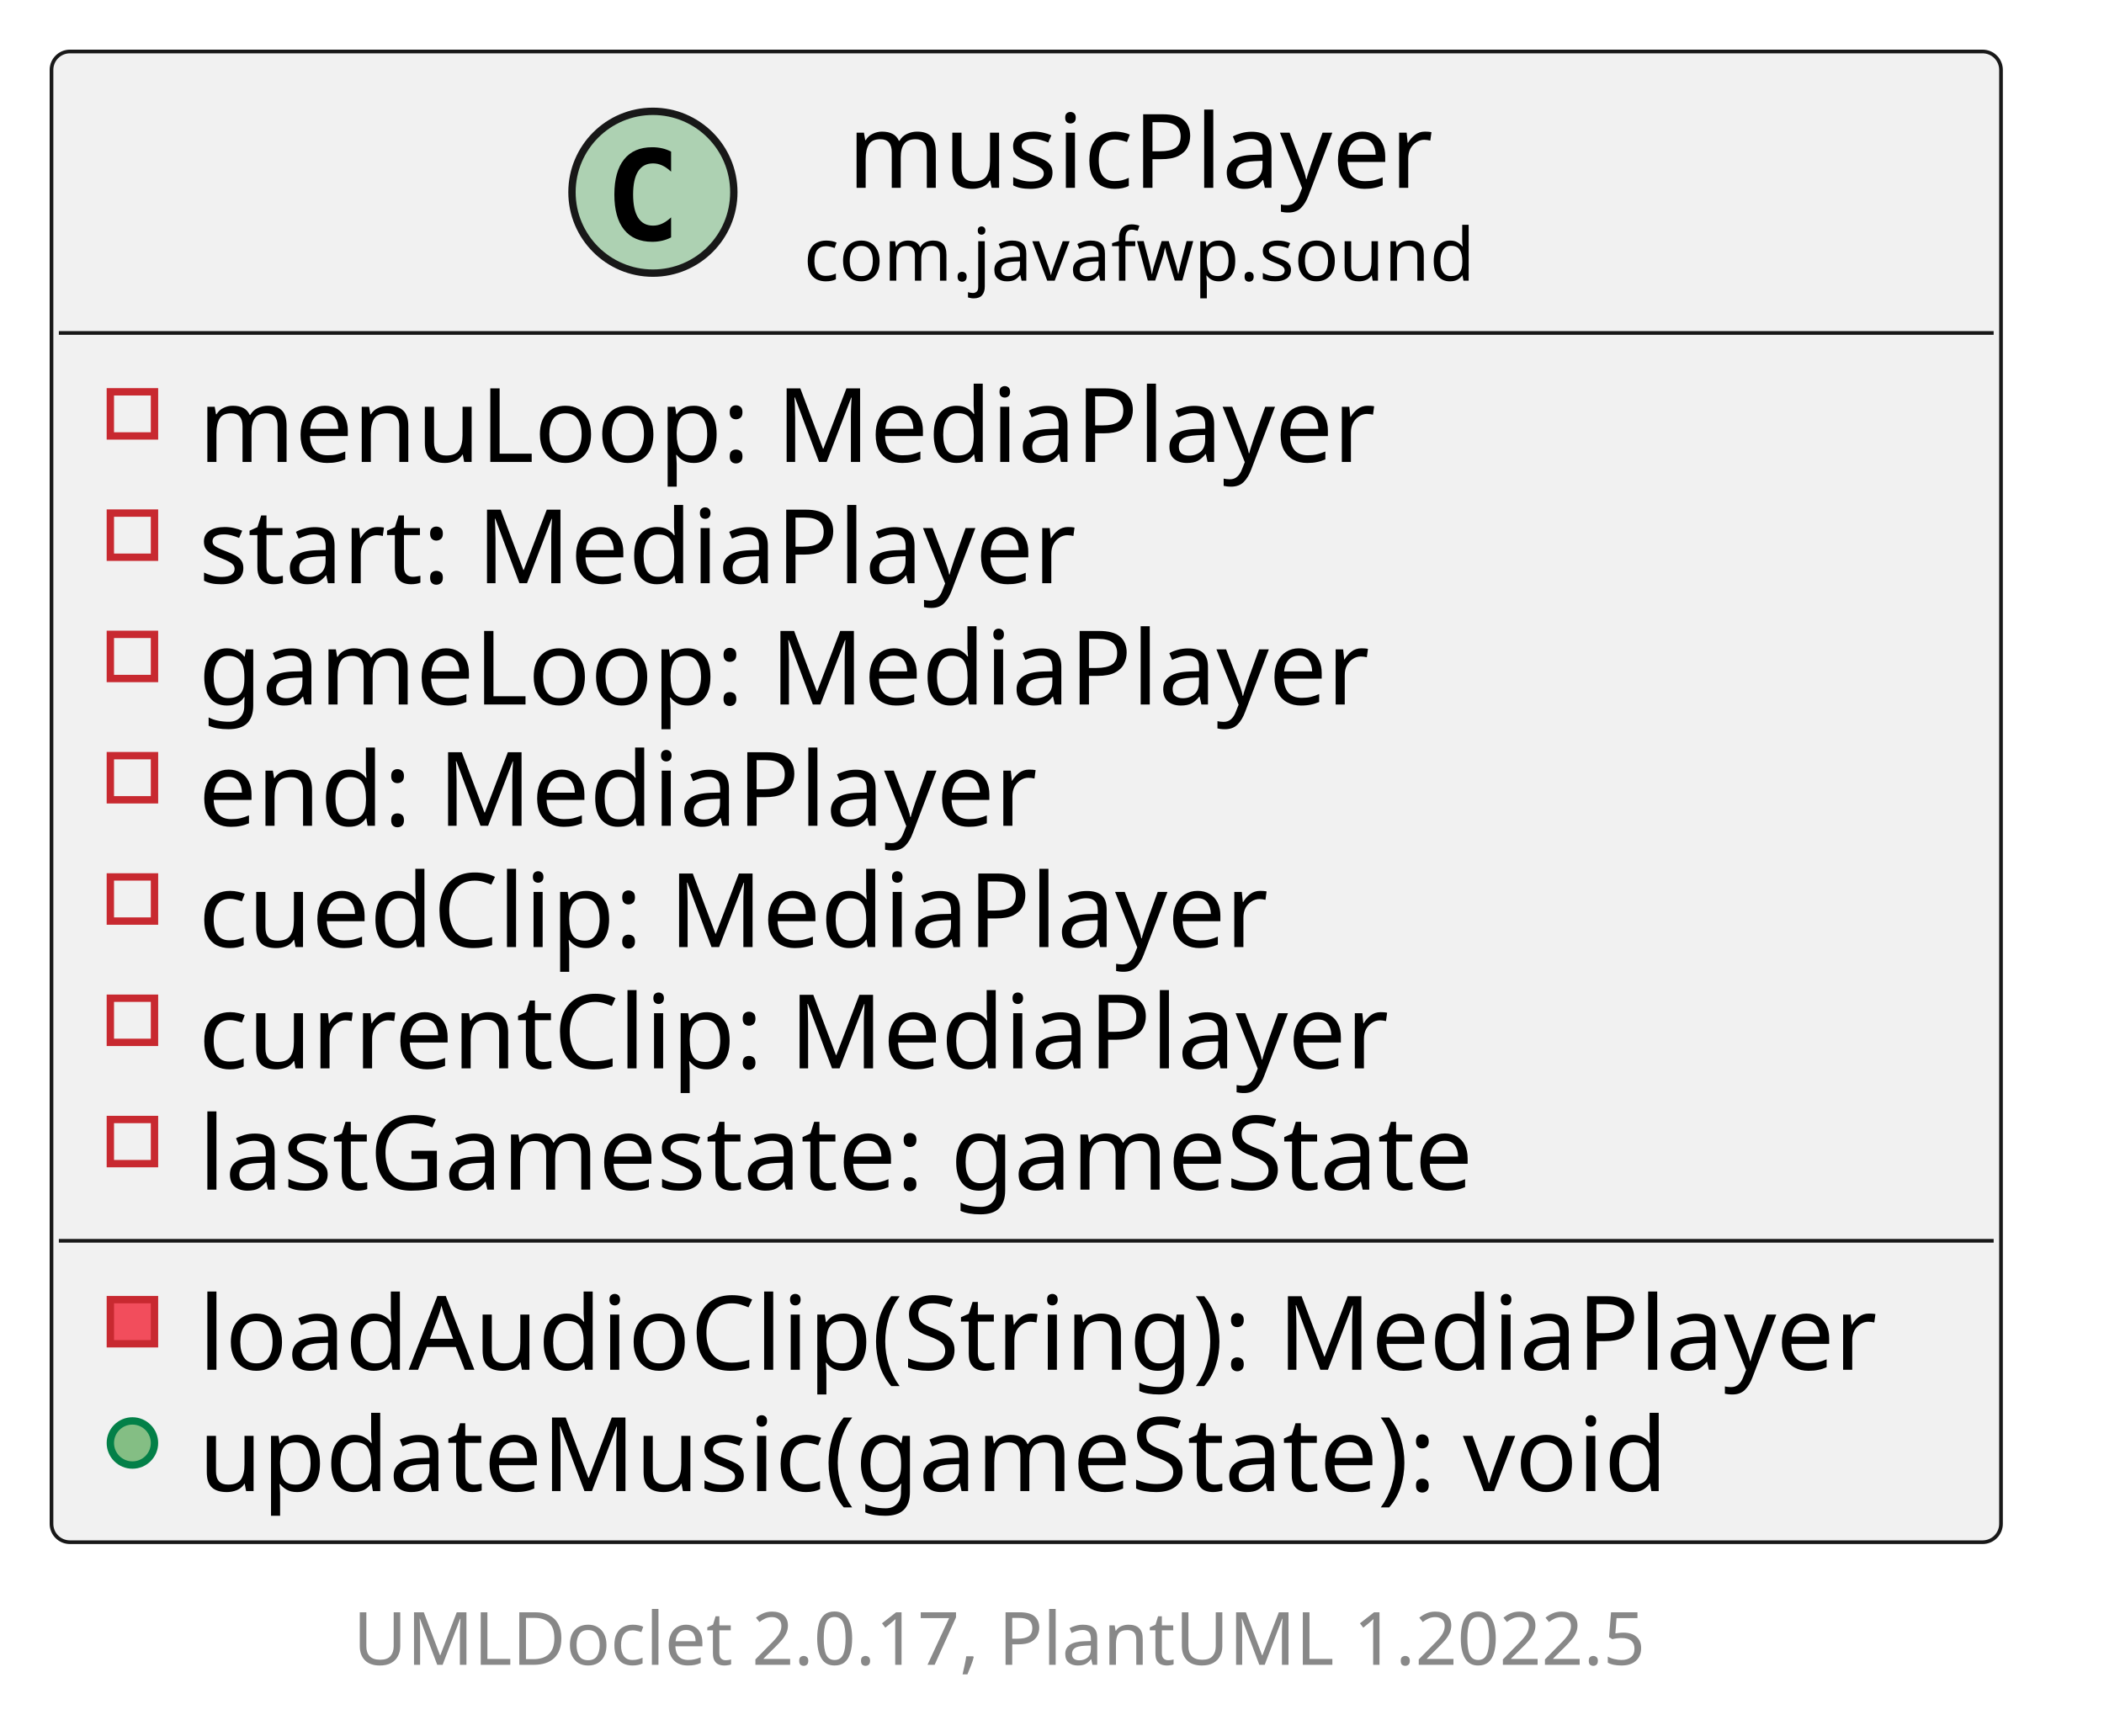
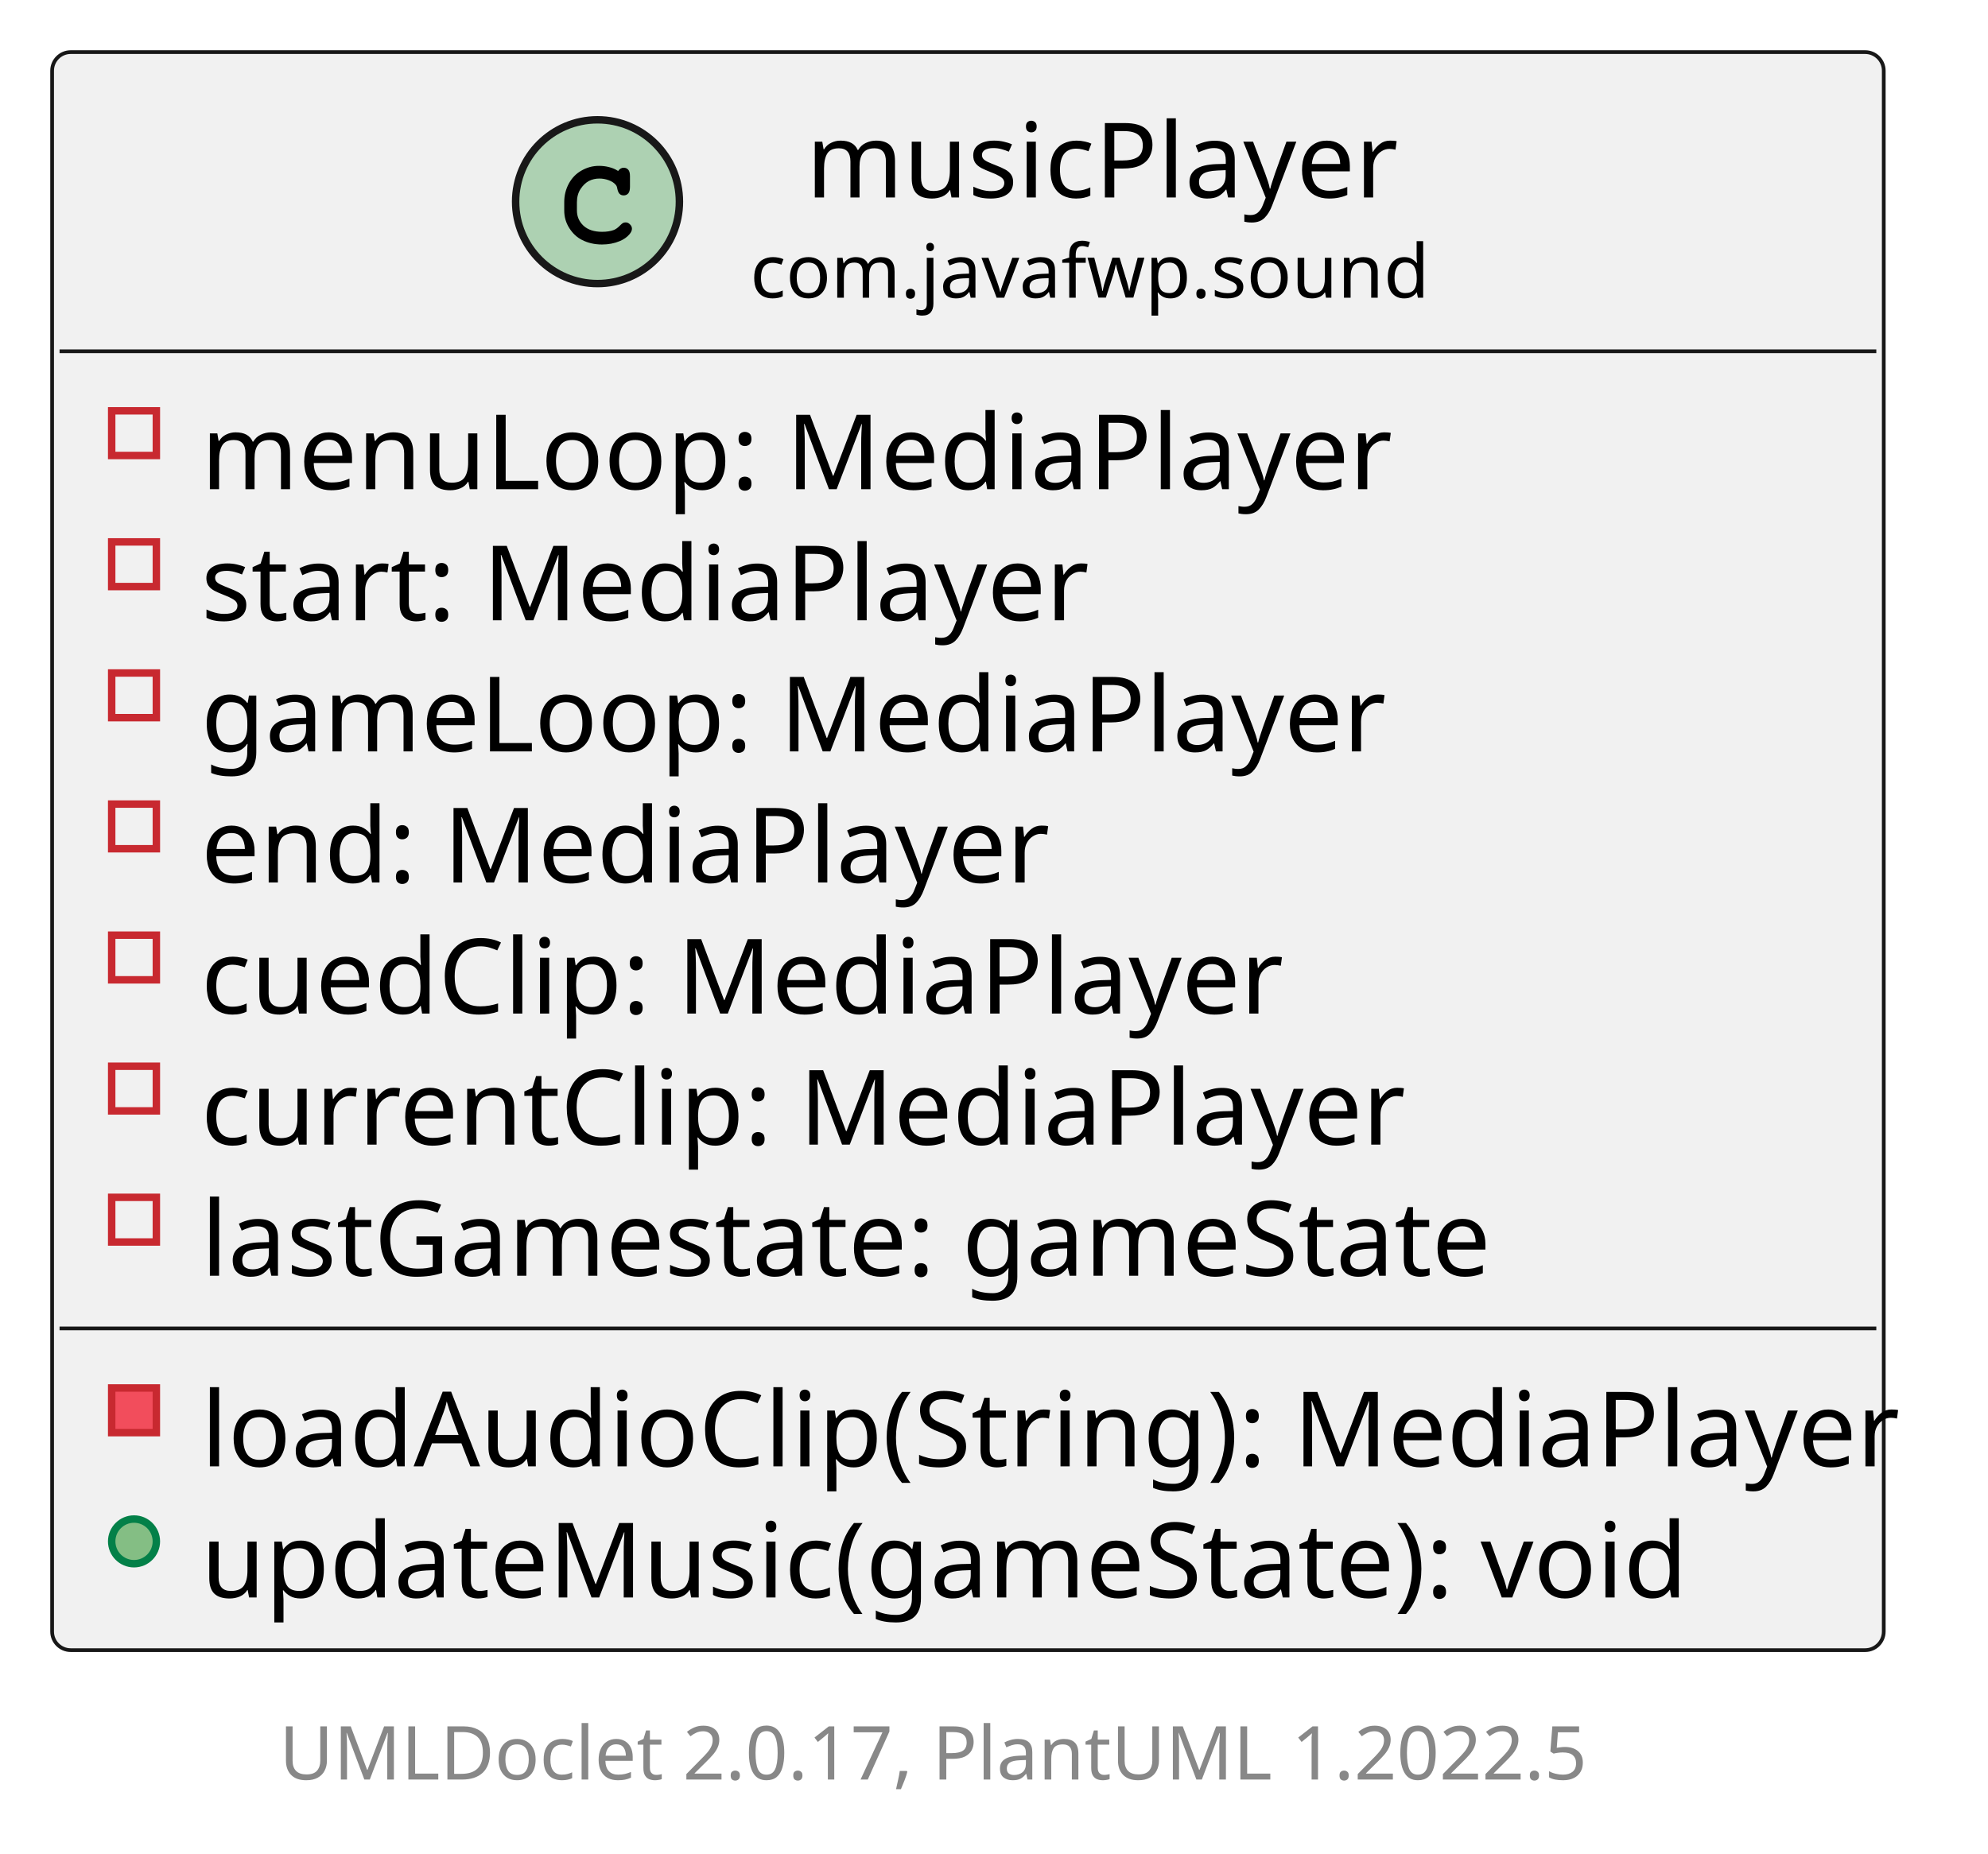
- <svg xmlns="http://www.w3.org/2000/svg" xmlns:xlink="http://www.w3.org/1999/xlink" contentStyleType="text/css" height="236px" preserveAspectRatio="none" style="width:286px;height:236px;background:#FFFFFF;" version="1.1" viewBox="0 0 286 236" width="286px" zoomAndPan="magnify">
+ <svg xmlns="http://www.w3.org/2000/svg" xmlns:xlink="http://www.w3.org/1999/xlink" contentStyleType="text/css" height="249px" preserveAspectRatio="none" style="width:267px;height:249px;background:#FFFFFF;" version="1.1" viewBox="0 0 267 249" width="267px" zoomAndPan="magnify">
  <defs />
  <g>
    <a href="musicPlayer.html" target="_top" title="musicPlayer.html" xlink:actuate="onRequest" xlink:href="musicPlayer.html" xlink:show="new" xlink:title="musicPlayer.html" xlink:type="simple">
      <g id="elem_com.javafwp.sound.musicPlayer">
-         <rect codeLine="5" fill="#F1F1F1" height="202.66" id="com.javafwp.sound.musicPlayer" rx="2.5" ry="2.5" style="stroke:#181818;stroke-width:0.5;" width="265" x="7" y="7" />
-         <ellipse cx="88.75" cy="26.133" fill="#ADD1B2" rx="11" ry="11" style="stroke:#181818;stroke-width:1.0;" />
-         <path d="M91.223,32.276 Q90.642,32.575 90.003,32.724 Q89.364,32.873 88.658,32.873 Q86.151,32.873 84.832,31.222 Q83.512,29.57 83.512,26.449 Q83.512,23.319 84.832,21.668 Q86.151,20.016 88.658,20.016 Q89.364,20.016 90.011,20.165 Q90.659,20.314 91.223,20.613 L91.223,23.336 Q90.592,22.755 89.999,22.485 Q89.405,22.215 88.774,22.215 Q87.43,22.215 86.745,23.282 Q86.06,24.349 86.06,26.449 Q86.06,28.541 86.745,29.607 Q87.43,30.674 88.774,30.674 Q89.405,30.674 89.999,30.404 Q90.592,30.134 91.223,29.553 Z " fill="#000000" />
-         <text fill="#000000" font-family="sans-serif" font-size="14" lengthAdjust="spacing" textLength="81" x="115.25" y="25.535">musicPlayer</text>
-         <text fill="#000000" font-family="sans-serif" font-size="10" lengthAdjust="spacing" textLength="93" x="109.25" y="38.156">com.javafwp.sound</text>
-         <line style="stroke:#181818;stroke-width:0.5;" x1="8" x2="271" y1="45.266" y2="45.266" />
-         <rect fill="none" height="6" style="stroke:#C82930;stroke-width:1.0;" width="6" x="15" y="53.266" />
-         <text fill="#000000" font-family="sans-serif" font-size="14" lengthAdjust="spacing" textLength="163" x="27" y="62.801">menuLoop: MediaPlayer</text>
-         <rect fill="none" height="6" style="stroke:#C82930;stroke-width:1.0;" width="6" x="15" y="69.754" />
-         <text fill="#000000" font-family="sans-serif" font-size="14" lengthAdjust="spacing" textLength="121" x="27" y="79.289">start: MediaPlayer</text>
-         <rect fill="none" height="6" style="stroke:#C82930;stroke-width:1.0;" width="6" x="15" y="86.242" />
-         <text fill="#000000" font-family="sans-serif" font-size="14" lengthAdjust="spacing" textLength="162" x="27" y="95.777">gameLoop: MediaPlayer</text>
-         <rect fill="none" height="6" style="stroke:#C82930;stroke-width:1.0;" width="6" x="15" y="102.731" />
-         <text fill="#000000" font-family="sans-serif" font-size="14" lengthAdjust="spacing" textLength="116" x="27" y="112.266">end: MediaPlayer</text>
-         <rect fill="none" height="6" style="stroke:#C82930;stroke-width:1.0;" width="6" x="15" y="119.219" />
-         <text fill="#000000" font-family="sans-serif" font-size="14" lengthAdjust="spacing" textLength="150" x="27" y="128.754">cuedClip: MediaPlayer</text>
-         <rect fill="none" height="6" style="stroke:#C82930;stroke-width:1.0;" width="6" x="15" y="135.707" />
-         <text fill="#000000" font-family="sans-serif" font-size="14" lengthAdjust="spacing" textLength="167" x="27" y="145.242">currentClip: MediaPlayer</text>
-         <rect fill="none" height="6" style="stroke:#C82930;stroke-width:1.0;" width="6" x="15" y="152.195" />
-         <text fill="#000000" font-family="sans-serif" font-size="14" lengthAdjust="spacing" textLength="176" x="27" y="161.731">lastGamestate: gameState</text>
-         <line style="stroke:#181818;stroke-width:0.5;" x1="8" x2="271" y1="168.684" y2="168.684" />
-         <rect fill="#F24D5C" height="6" style="stroke:#C82930;stroke-width:1.0;" width="6" x="15" y="176.684" />
-         <text fill="#000000" font-family="sans-serif" font-size="14" lengthAdjust="spacing" textLength="239" x="27" y="186.219">loadAudioClip(String): MediaPlayer</text>
-         <ellipse cx="18" cy="196.172" fill="#84BE84" rx="3" ry="3" style="stroke:#038048;stroke-width:1.0;" />
-         <text fill="#000000" font-family="sans-serif" font-size="14" lengthAdjust="spacing" textLength="206" x="27" y="202.707">updateMusic(gameState): void</text>
+         <rect codeLine="5" fill="#F1F1F1" height="214.672" id="com.javafwp.sound.musicPlayer" rx="2.5" ry="2.5" style="stroke:#181818;stroke-width:0.5;" width="246" x="7" y="7" />
+         <ellipse cx="80.25" cy="27.094" fill="#ADD1B2" rx="11" ry="11" style="stroke:#181818;stroke-width:1.0;" />
+         <path d="M83.016,22.969 Q83.172,22.75 83.359,22.641 Q83.547,22.531 83.766,22.531 Q84.141,22.531 84.375,22.797 Q84.609,23.047 84.609,23.656 L84.609,25.109 Q84.609,25.719 84.375,25.984 Q84.141,26.25 83.766,26.25 Q83.422,26.25 83.219,26.047 Q83.016,25.859 82.906,25.344 Q82.859,24.984 82.672,24.797 Q82.344,24.422 81.734,24.203 Q81.125,23.984 80.5,23.984 Q79.734,23.984 79.094,24.312 Q78.469,24.641 77.969,25.391 Q77.484,26.141 77.484,27.172 L77.484,28.266 Q77.484,29.5 78.375,30.328 Q79.266,31.141 80.859,31.141 Q81.797,31.141 82.453,30.891 Q82.844,30.734 83.266,30.297 Q83.531,30.031 83.672,29.953 Q83.828,29.875 84.031,29.875 Q84.359,29.875 84.609,30.141 Q84.875,30.391 84.875,30.734 Q84.875,31.078 84.531,31.484 Q84.031,32.062 83.234,32.391 Q82.156,32.844 80.859,32.844 Q79.344,32.844 78.141,32.219 Q77.156,31.719 76.469,30.656 Q75.781,29.578 75.781,28.297 L75.781,27.141 Q75.781,25.812 76.391,24.672 Q77.016,23.516 78.109,22.906 Q79.203,22.281 80.438,22.281 Q81.172,22.281 81.812,22.453 Q82.469,22.609 83.016,22.969 Z " fill="#000000" />
+         <text fill="#000000" font-family="sans-serif" font-size="14" lengthAdjust="spacing" textLength="76" x="108.25" y="26.533">musicPlayer</text>
+         <text fill="#000000" font-family="sans-serif" font-size="10" lengthAdjust="spacing" textLength="91" x="100.75" y="39.99">com.javafwp.sound</text>
+         <line style="stroke:#181818;stroke-width:0.5;" x1="8" x2="252" y1="47.188" y2="47.188" />
+         <rect fill="none" height="6" style="stroke:#C82930;stroke-width:1.0;" width="6" x="15" y="55.188" />
+         <text fill="#000000" font-family="sans-serif" font-size="14" lengthAdjust="spacing" textLength="153" x="27" y="65.721">menuLoop: MediaPlayer</text>
+         <rect fill="none" height="6" style="stroke:#C82930;stroke-width:1.0;" width="6" x="15" y="72.797" />
+         <text fill="#000000" font-family="sans-serif" font-size="14" lengthAdjust="spacing" textLength="114" x="27" y="83.33">start: MediaPlayer</text>
+         <rect fill="none" height="6" style="stroke:#C82930;stroke-width:1.0;" width="6" x="15" y="90.406" />
+         <text fill="#000000" font-family="sans-serif" font-size="14" lengthAdjust="spacing" textLength="153" x="27" y="100.939">gameLoop: MediaPlayer</text>
+         <rect fill="none" height="6" style="stroke:#C82930;stroke-width:1.0;" width="6" x="15" y="108.016" />
+         <text fill="#000000" font-family="sans-serif" font-size="14" lengthAdjust="spacing" textLength="110" x="27" y="118.549">end: MediaPlayer</text>
+         <rect fill="none" height="6" style="stroke:#C82930;stroke-width:1.0;" width="6" x="15" y="125.625" />
+         <text fill="#000000" font-family="sans-serif" font-size="14" lengthAdjust="spacing" textLength="141" x="27" y="136.158">cuedClip: MediaPlayer</text>
+         <rect fill="none" height="6" style="stroke:#C82930;stroke-width:1.0;" width="6" x="15" y="143.234" />
+         <text fill="#000000" font-family="sans-serif" font-size="14" lengthAdjust="spacing" textLength="155" x="27" y="153.768">currentClip: MediaPlayer</text>
+         <rect fill="none" height="6" style="stroke:#C82930;stroke-width:1.0;" width="6" x="15" y="160.844" />
+         <text fill="#000000" font-family="sans-serif" font-size="14" lengthAdjust="spacing" textLength="167" x="27" y="171.377">lastGamestate: gameState</text>
+         <line style="stroke:#181818;stroke-width:0.5;" x1="8" x2="252" y1="178.453" y2="178.453" />
+         <rect fill="#F24D5C" height="6" style="stroke:#C82930;stroke-width:1.0;" width="6" x="15" y="186.453" />
+         <text fill="#000000" font-family="sans-serif" font-size="14" lengthAdjust="spacing" textLength="220" x="27" y="196.986">loadAudioClip(String): MediaPlayer</text>
+         <ellipse cx="18" cy="207.062" fill="#84BE84" rx="3" ry="3" style="stroke:#038048;stroke-width:1.0;" />
+         <text fill="#000000" font-family="sans-serif" font-size="14" lengthAdjust="spacing" textLength="192" x="27" y="214.596">updateMusic(gameState): void</text>
      </g>
    </a>
-     <rect height="11.777" style="stroke:#00000000;stroke-width:1.0;fill:none;" width="182" x="48" y="216.66" />
-     <text fill="#888888" font-family="sans-serif" font-size="10" lengthAdjust="spacing" textLength="182" x="48" y="226.328">UMLDoclet 2.0.17, PlantUML 1.2022.5</text>
+     <rect height="12.578" style="stroke:#00000000;stroke-width:1.0;fill:none;" width="184" x="37.5" y="228.672" />
+     <text fill="#888888" font-family="sans-serif" font-size="10" lengthAdjust="spacing" textLength="184" x="37.5" y="239.053">UMLDoclet 2.0.17, PlantUML 1.2022.5</text>
  </g>
</svg>
